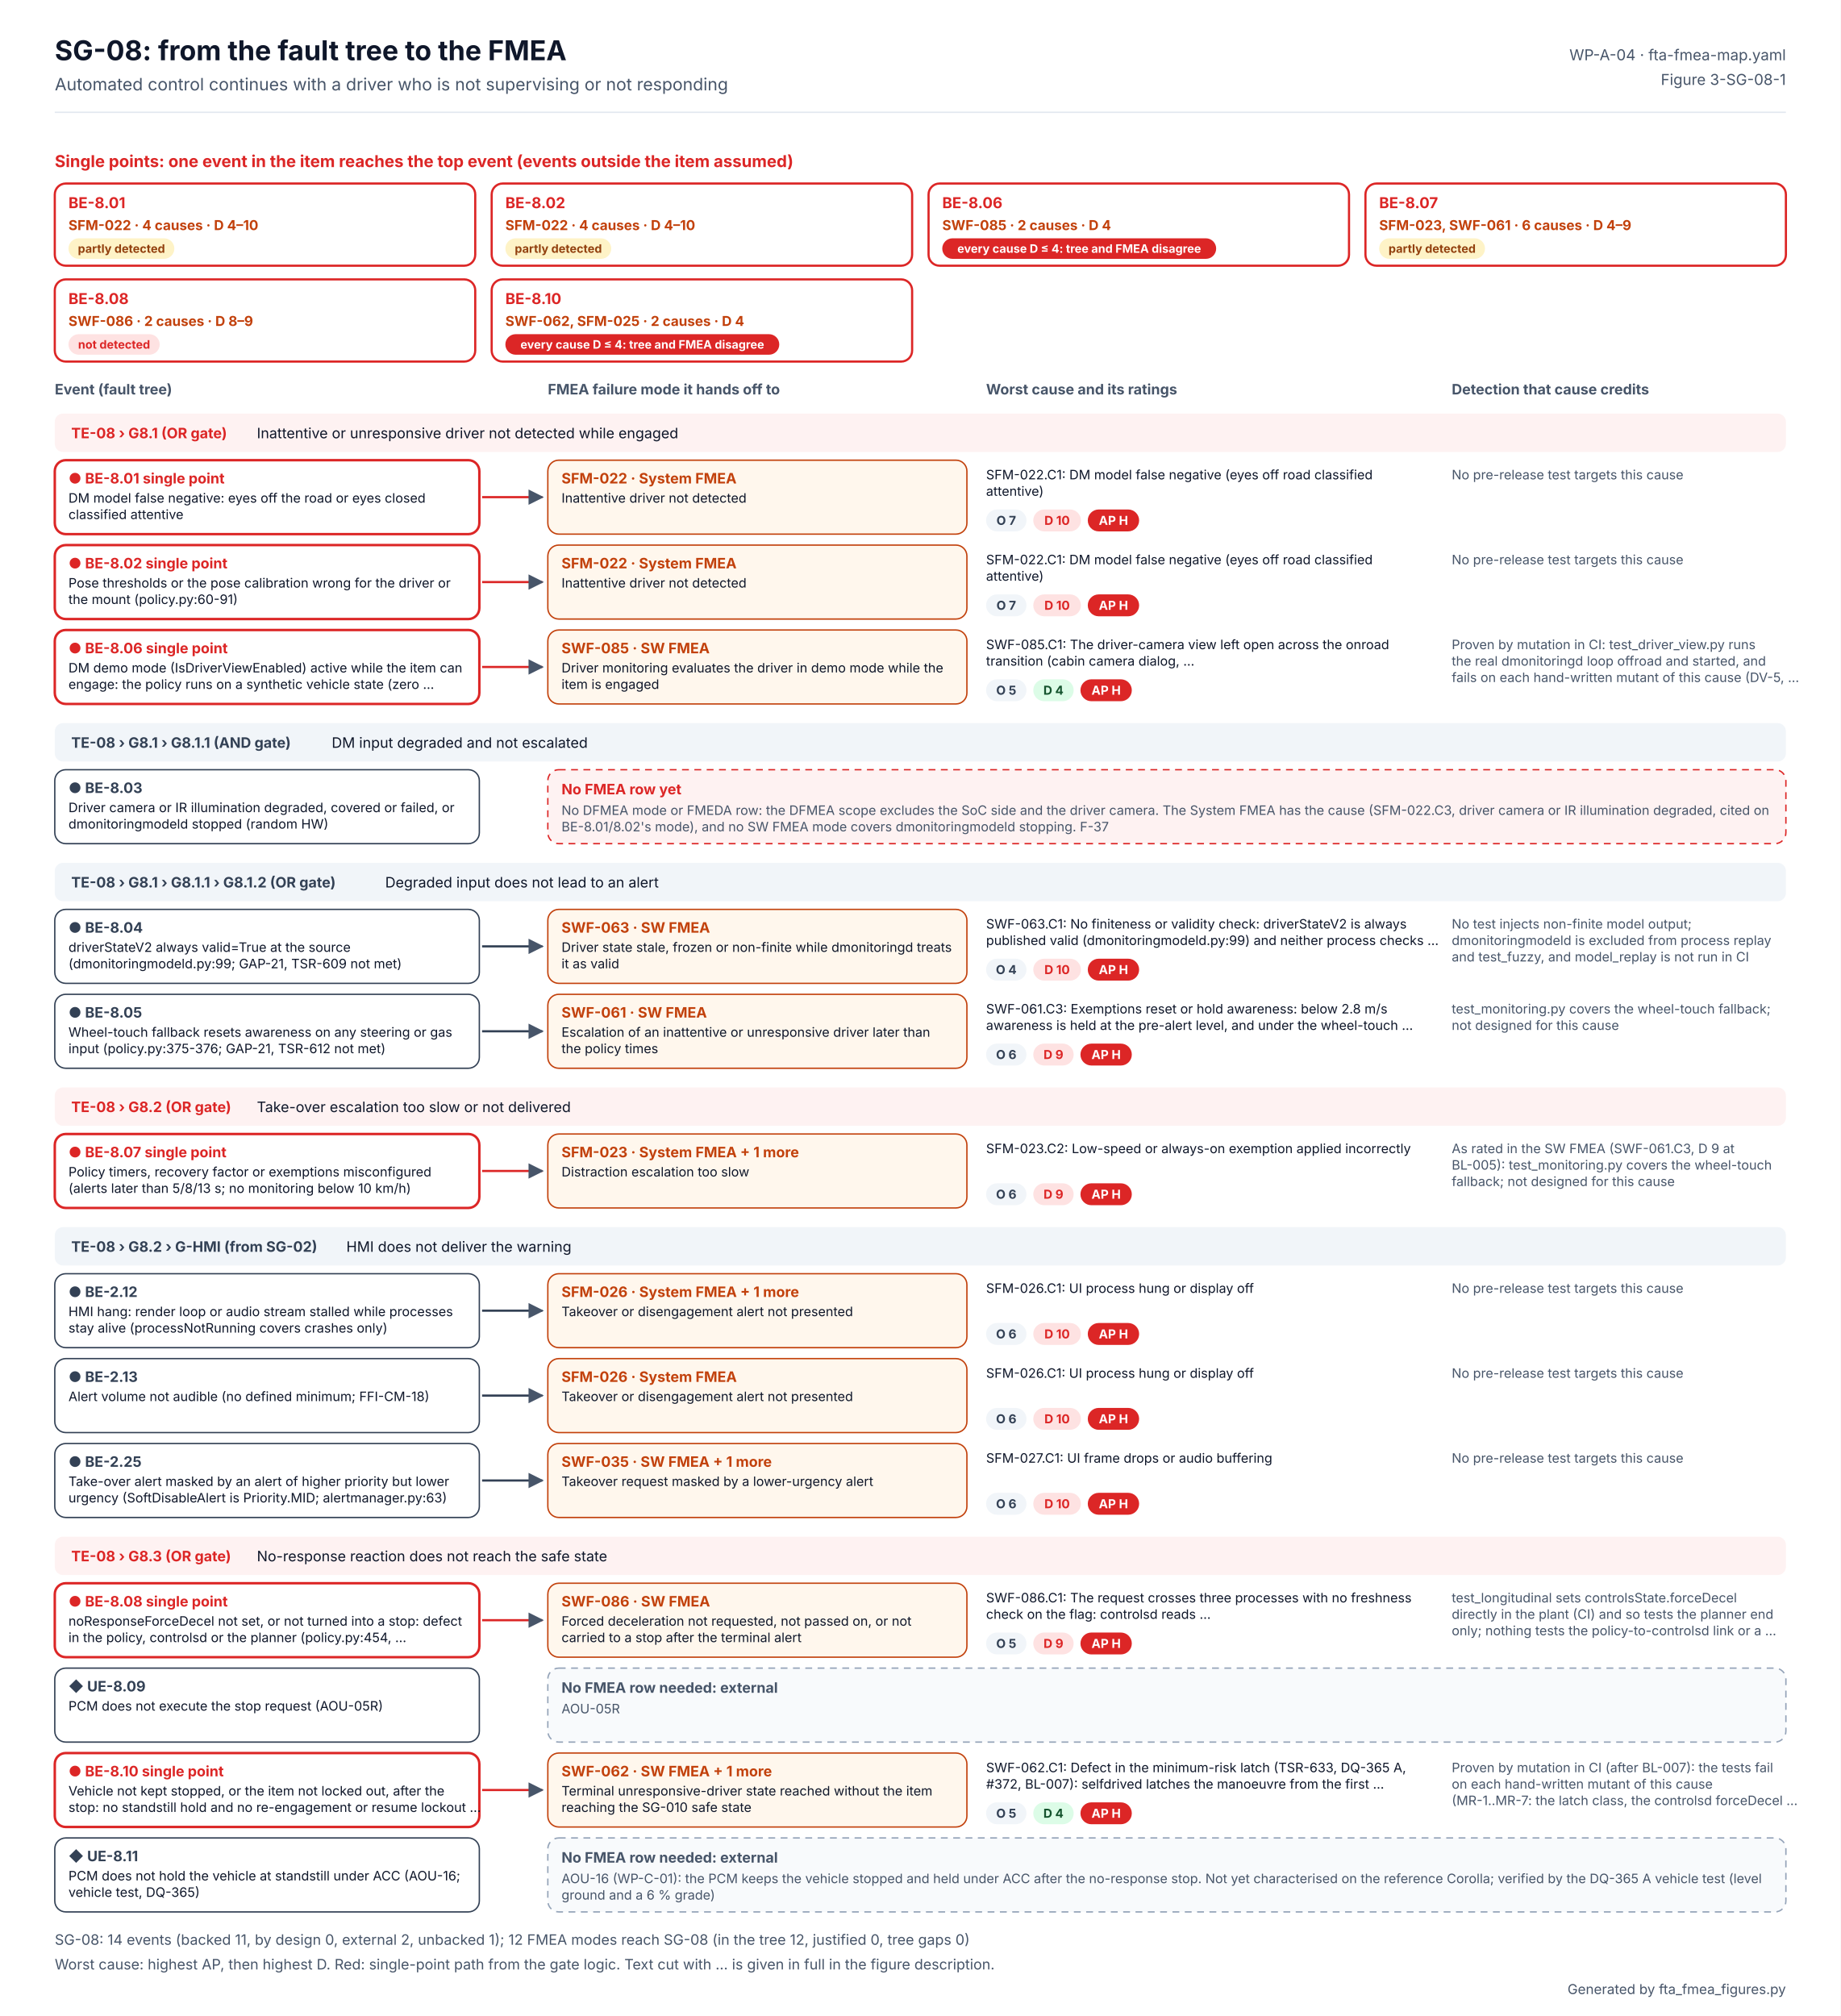
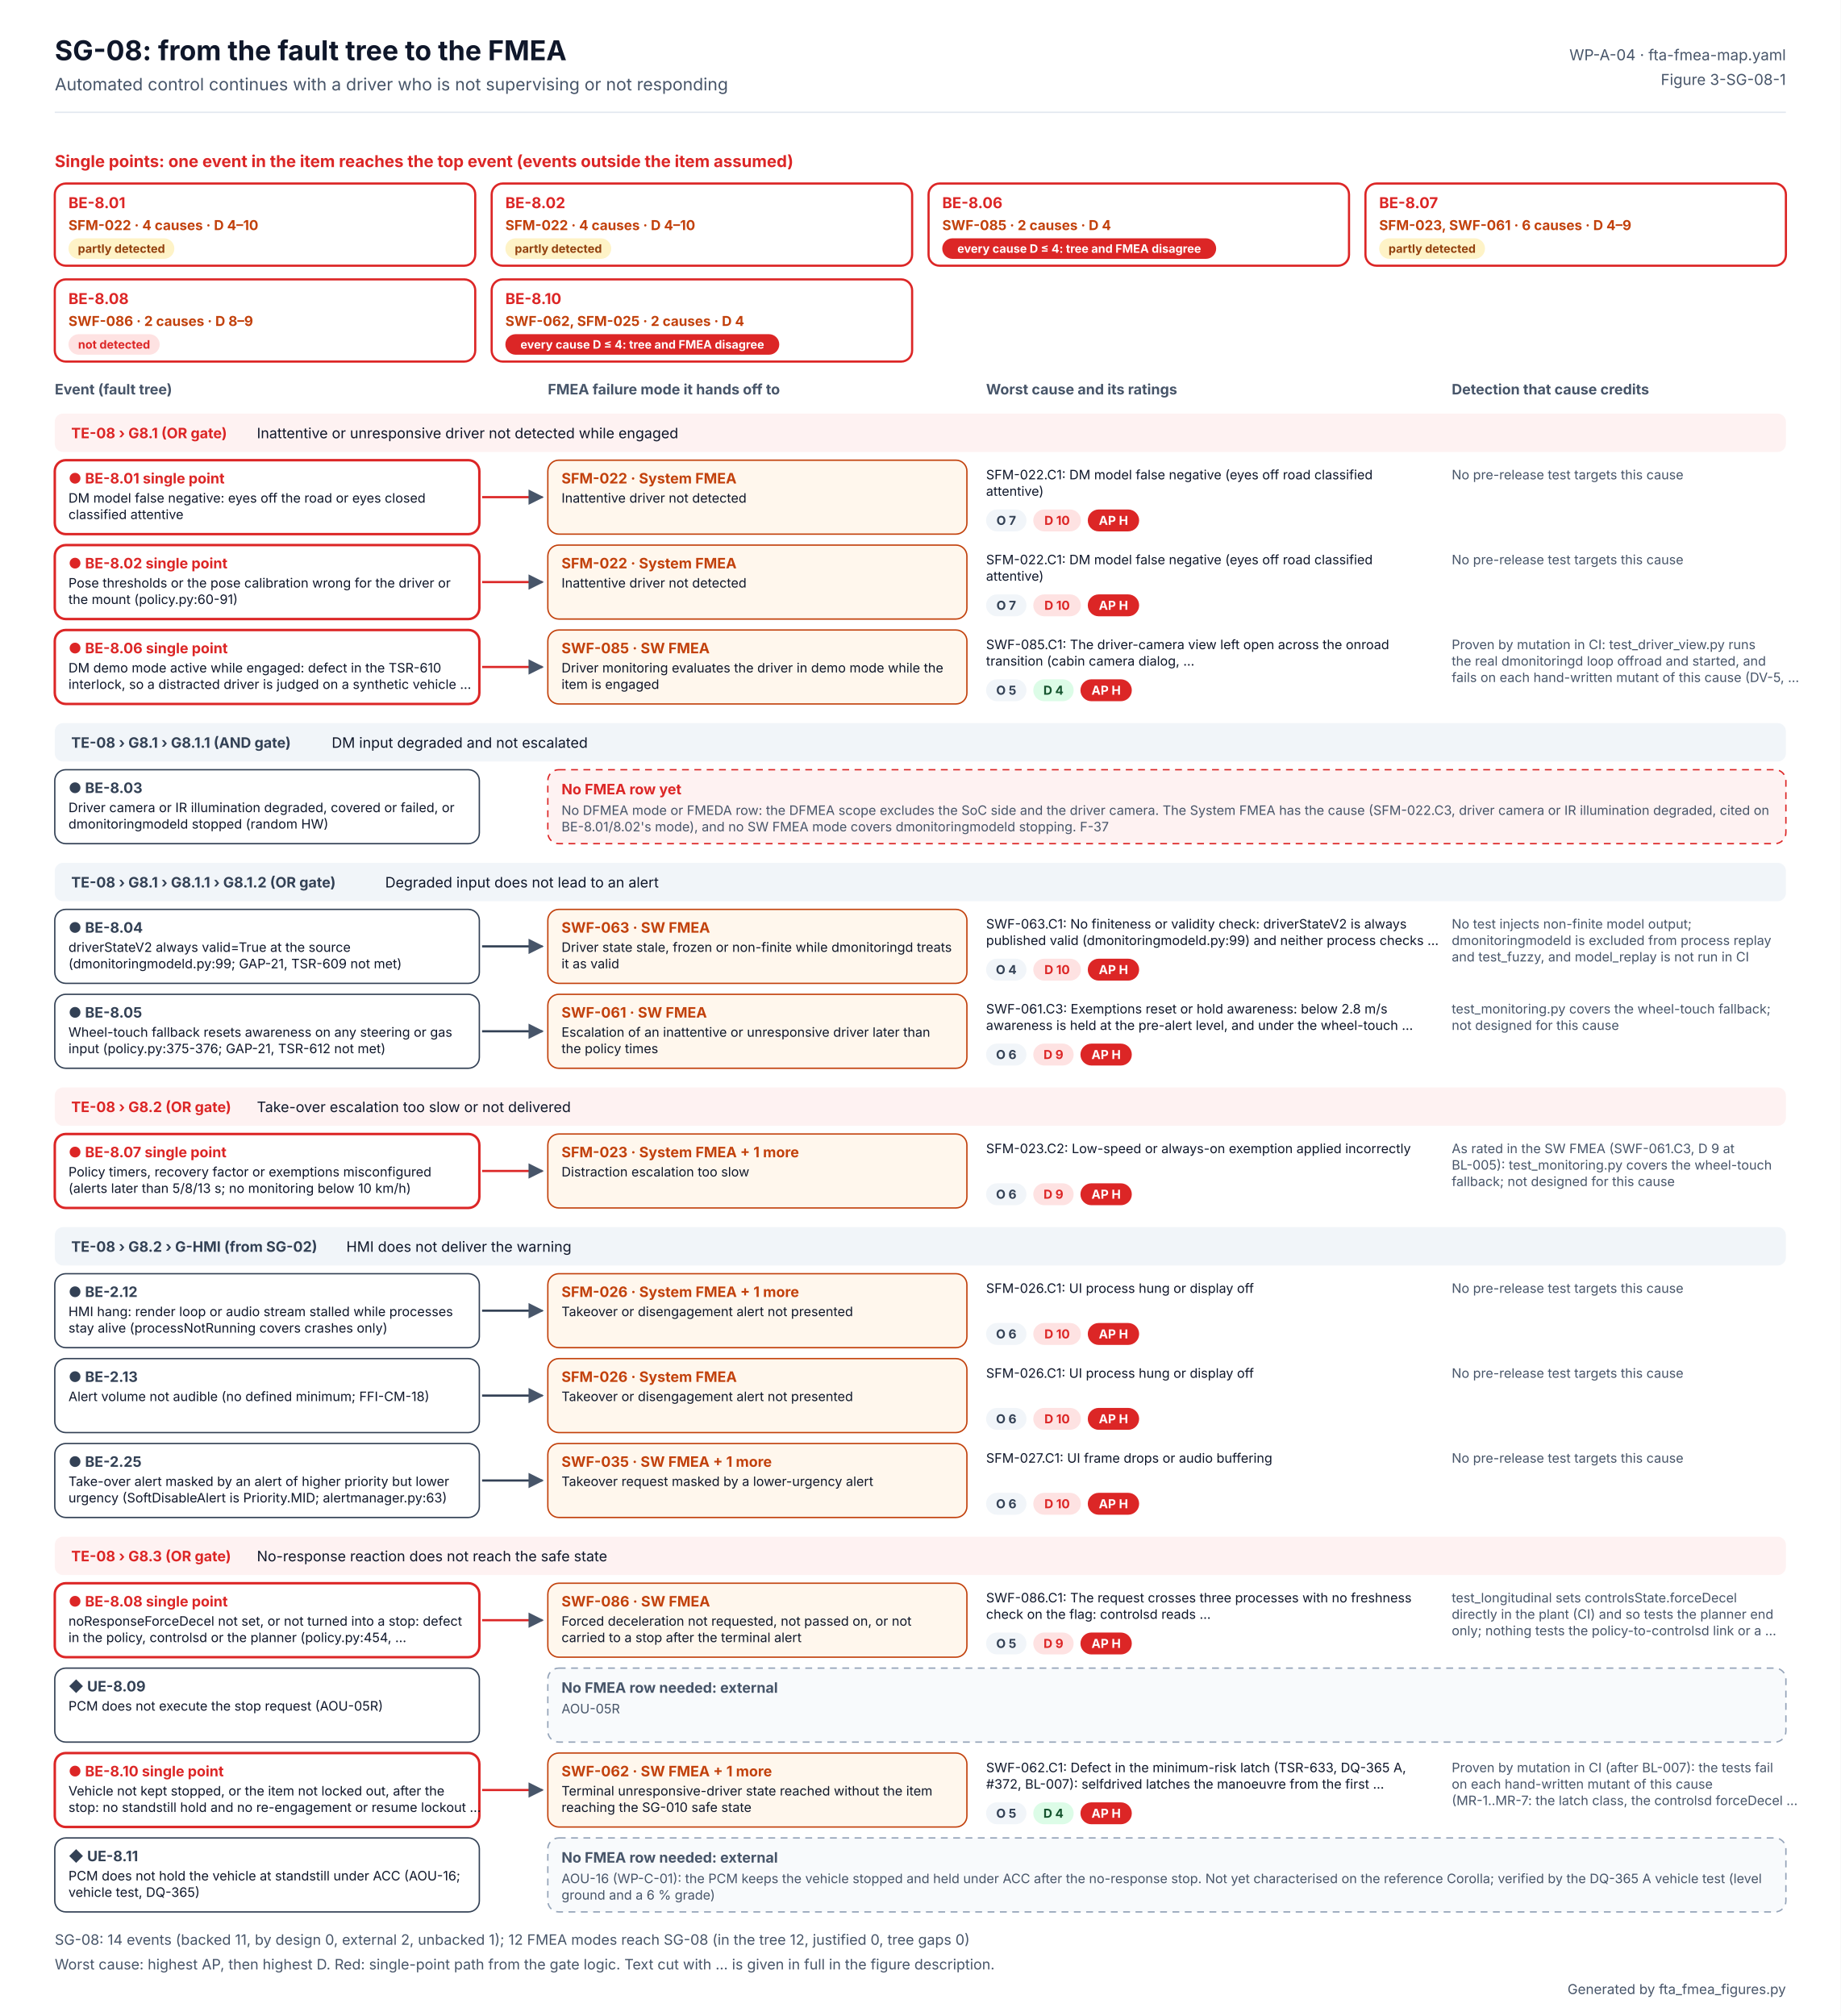
<svg xmlns="http://www.w3.org/2000/svg" width="1344" height="1472" viewBox="0 0 1344 1472" font-family="Inter, 'Segoe UI', Helvetica, Arial, sans-serif" role="img" aria-labelledby="t d">
  <defs>
    <marker id="ab" viewBox="0 0 10 10" refX="9" refY="5" markerWidth="7" markerHeight="7" orient="auto">
      <path d="M0 0L10 5L0 10z" fill="#2563EB" />
    </marker>
    <marker id="ao" viewBox="0 0 10 10" refX="9" refY="5" markerWidth="7" markerHeight="7" orient="auto">
      <path d="M0 0L10 5L0 10z" fill="#C2410C" />
    </marker>
    <marker id="ag" viewBox="0 0 10 10" refX="9" refY="5" markerWidth="7" markerHeight="7" orient="auto">
      <path d="M0 0L10 5L0 10z" fill="#475569" />
    </marker>
  </defs>
  <rect width="1344" height="1472" fill="#FFFFFF" />
  <text x="40" y="44" font-size="20" fill="#0F172A" font-weight="700">SG-08: from the fault tree to the FMEA</text>
  <text x="40" y="66" font-size="12.5" fill="#475569">Automated control continues with a driver who is not supervising or not responding</text>
  <text x="1304" y="44" font-size="11" fill="#475569" text-anchor="end">WP-A-04 · fta-fmea-map.yaml</text>
  <text x="1304" y="62" font-size="11" fill="#475569" text-anchor="end">Figure 3-SG-08-1</text>
  <line x1="40" y1="82" x2="1304" y2="82" stroke="#E2E8F0" />
  <text x="40" y="122" font-size="12" fill="#DC2626" font-weight="700">Single points: one event in the item reaches the top event (events outside the item assumed)</text>
  <rect x="40" y="134" width="307" height="60" rx="8" fill="#FFFFFF" stroke="#DC2626" stroke-width="1.6" />
  <text x="50" y="152" font-size="11" fill="#DC2626" font-weight="700">BE-8.01</text>
  <text x="50" y="168" font-size="10" fill="#C2410C" font-weight="700">SFM-022 · 4 causes · D 4–10</text>
  <rect x="50" y="174" width="77.3" height="15" rx="7.5" fill="#FEF3C7" />
  <text x="88.67" y="184.56" font-size="8.5" fill="#92400E" font-weight="700" text-anchor="middle">partly detected</text>
  <rect x="359" y="134" width="307" height="60" rx="8" fill="#FFFFFF" stroke="#DC2626" stroke-width="1.6" />
  <text x="369" y="152" font-size="11" fill="#DC2626" font-weight="700">BE-8.02</text>
  <text x="369" y="168" font-size="10" fill="#C2410C" font-weight="700">SFM-022 · 4 causes · D 4–10</text>
  <rect x="369" y="174" width="77.3" height="15" rx="7.5" fill="#FEF3C7" />
  <text x="407.67" y="184.56" font-size="8.5" fill="#92400E" font-weight="700" text-anchor="middle">partly detected</text>
  <rect x="678" y="134" width="307" height="60" rx="8" fill="#FFFFFF" stroke="#DC2626" stroke-width="1.6" />
  <text x="688" y="152" font-size="11" fill="#DC2626" font-weight="700">BE-8.06</text>
  <text x="688" y="168" font-size="10" fill="#C2410C" font-weight="700">SWF-085 · 2 causes · D 4</text>
  <rect x="688" y="174" width="200.0" height="15" rx="7.5" fill="#DC2626" />
  <text x="787.983" y="184.56" font-size="8.5" fill="#FFFFFF" font-weight="700" text-anchor="middle">every cause D ≤ 4: tree and FMEA disagree</text>
  <rect x="997" y="134" width="307" height="60" rx="8" fill="#FFFFFF" stroke="#DC2626" stroke-width="1.6" />
  <text x="1007" y="152" font-size="11" fill="#DC2626" font-weight="700">BE-8.07</text>
  <text x="1007" y="168" font-size="10" fill="#C2410C" font-weight="700">SFM-023, SWF-061 · 6 causes · D 4–9</text>
  <rect x="1007" y="174" width="77.3" height="15" rx="7.5" fill="#FEF3C7" />
  <text x="1045.67" y="184.56" font-size="8.5" fill="#92400E" font-weight="700" text-anchor="middle">partly detected</text>
  <rect x="40" y="204" width="307" height="60" rx="8" fill="#FFFFFF" stroke="#DC2626" stroke-width="1.6" />
  <text x="50" y="222" font-size="11" fill="#DC2626" font-weight="700">BE-8.08</text>
  <text x="50" y="238" font-size="10" fill="#C2410C" font-weight="700">SWF-086 · 2 causes · D 8–9</text>
  <rect x="50" y="244" width="66.6" height="15" rx="7.5" fill="#FEE2E2" />
  <text x="83.309" y="254.56" font-size="8.5" fill="#DC2626" font-weight="700" text-anchor="middle">not detected</text>
  <rect x="359" y="204" width="307" height="60" rx="8" fill="#FFFFFF" stroke="#DC2626" stroke-width="1.6" />
  <text x="369" y="222" font-size="11" fill="#DC2626" font-weight="700">BE-8.10</text>
  <text x="369" y="238" font-size="10" fill="#C2410C" font-weight="700">SWF-062, SFM-025 · 2 causes · D 4</text>
  <rect x="369" y="244" width="200.0" height="15" rx="7.5" fill="#DC2626" />
  <text x="468.983" y="254.56" font-size="8.5" fill="#FFFFFF" font-weight="700" text-anchor="middle">every cause D ≤ 4: tree and FMEA disagree</text>
  <text x="40" y="288" font-size="10.5" fill="#475569" font-weight="700">Event (fault tree)</text>
  <text x="400" y="288" font-size="10.5" fill="#475569" font-weight="700">FMEA failure mode it hands off to</text>
  <text x="720" y="288" font-size="10.5" fill="#475569" font-weight="700">Worst cause and its ratings</text>
  <text x="1060" y="288" font-size="10.5" fill="#475569" font-weight="700">Detection that cause credits</text>
  <rect x="40" y="302" width="1264" height="28" rx="6" fill="#FEF2F2" />
  <text x="52" y="320" font-size="10.5" fill="#DC2626" font-weight="700">TE-08 › G8.1 (OR gate)</text>
  <text x="187.543" y="320" font-size="10.5" fill="#0F172A">Inattentive or unresponsive driver not detected while engaged</text>
  <rect x="40" y="336" width="310" height="54" rx="8" fill="#FFFFFF" stroke="#DC2626" stroke-width="1.8" />
  <text x="50" y="353" font-size="10.5" fill="#DC2626" font-weight="700">● BE-8.01  single point</text>
  <text x="50" y="367" font-size="9.5" fill="#0F172A">DM model false negative: eyes off the road or eyes closed</text>
  <text x="50" y="379" font-size="9.5" fill="#0F172A">classified attentive</text>
  <g>
    <animate attributeName="opacity" values="0.2;0.2;1;1" keyTimes="0;0.08;0.14;1" dur="6s" repeatCount="indefinite" />
    <path d="M352 363 H396" stroke="#DC2626" stroke-width="1.6" marker-end="url(#ag)" />
    <rect x="400" y="336" width="306" height="54" rx="8" fill="#FFF7ED" stroke="#C2410C" />
    <text x="410" y="353" font-size="10.5" fill="#C2410C" font-weight="700">SFM-022 · System FMEA</text>
    <text x="410" y="367" font-size="9.5" fill="#0F172A">Inattentive driver not detected</text>
    <text x="720" y="350" font-size="9.5" fill="#0F172A">SFM-022.C1: DM model false negative (eyes off road classified</text>
    <text x="720" y="362" font-size="9.5" fill="#0F172A">attentive)</text>
    <rect x="720" y="372" width="29.5" height="16" rx="8" fill="#F1F5F9" />
    <text x="734.727" y="383.24" font-size="9" fill="#334155" font-weight="700" text-anchor="middle">O 7</text>
    <rect x="754.455" y="372" width="34.8" height="16" rx="8" fill="#FEE2E2" />
    <text x="771.853" y="383.24" font-size="9" fill="#DC2626" font-weight="700" text-anchor="middle">D 10</text>
    <rect x="794.252" y="372" width="37.5" height="16" rx="8" fill="#DC2626" />
    <text x="812.986" y="383.24" font-size="9" fill="#FFFFFF" font-weight="700" text-anchor="middle">AP H</text>
    <text x="1060" y="350" font-size="9.5" fill="#475569">No pre-release test targets this cause</text>
  </g>
  <rect x="40" y="398" width="310" height="54" rx="8" fill="#FFFFFF" stroke="#DC2626" stroke-width="1.8" />
  <text x="50" y="415" font-size="10.5" fill="#DC2626" font-weight="700">● BE-8.02  single point</text>
  <text x="50" y="429" font-size="9.5" fill="#0F172A">Pose thresholds or the pose calibration wrong for the driver or</text>
  <text x="50" y="441" font-size="9.5" fill="#0F172A">the mount (policy.py:60-91)</text>
  <g>
    <animate attributeName="opacity" values="0.2;0.2;1;1" keyTimes="0;0.20;0.26;1" dur="6s" repeatCount="indefinite" />
    <path d="M352 425 H396" stroke="#DC2626" stroke-width="1.6" marker-end="url(#ag)" />
    <rect x="400" y="398" width="306" height="54" rx="8" fill="#FFF7ED" stroke="#C2410C" />
    <text x="410" y="415" font-size="10.5" fill="#C2410C" font-weight="700">SFM-022 · System FMEA</text>
    <text x="410" y="429" font-size="9.5" fill="#0F172A">Inattentive driver not detected</text>
    <text x="720" y="412" font-size="9.5" fill="#0F172A">SFM-022.C1: DM model false negative (eyes off road classified</text>
    <text x="720" y="424" font-size="9.5" fill="#0F172A">attentive)</text>
    <rect x="720" y="434" width="29.5" height="16" rx="8" fill="#F1F5F9" />
    <text x="734.727" y="445.24" font-size="9" fill="#334155" font-weight="700" text-anchor="middle">O 7</text>
    <rect x="754.455" y="434" width="34.8" height="16" rx="8" fill="#FEE2E2" />
    <text x="771.853" y="445.24" font-size="9" fill="#DC2626" font-weight="700" text-anchor="middle">D 10</text>
    <rect x="794.252" y="434" width="37.5" height="16" rx="8" fill="#DC2626" />
    <text x="812.986" y="445.24" font-size="9" fill="#FFFFFF" font-weight="700" text-anchor="middle">AP H</text>
    <text x="1060" y="412" font-size="9.5" fill="#475569">No pre-release test targets this cause</text>
  </g>
  <rect x="40" y="460" width="310" height="54" rx="8" fill="#FFFFFF" stroke="#DC2626" stroke-width="1.8" />
  <text x="50" y="477" font-size="10.5" fill="#DC2626" font-weight="700">● BE-8.06  single point</text>
-   <text x="50" y="491" font-size="9.5" fill="#0F172A">DM demo mode (IsDriverViewEnabled) active while the item can</text>
-   <text x="50" y="503" font-size="9.5" fill="#0F172A">engage: the policy runs on a synthetic vehicle state (zero …</text>
+   <text x="50" y="491" font-size="9.5" fill="#0F172A">DM demo mode active while engaged: defect in the TSR-610</text>
+   <text x="50" y="503" font-size="9.5" fill="#0F172A">interlock, so a distracted driver is judged on a synthetic vehicle …</text>
  <g>
    <animate attributeName="opacity" values="0.2;0.2;1;1" keyTimes="0;0.32;0.38;1" dur="6s" repeatCount="indefinite" />
    <path d="M352 487 H396" stroke="#DC2626" stroke-width="1.6" marker-end="url(#ag)" />
    <rect x="400" y="460" width="306" height="54" rx="8" fill="#FFF7ED" stroke="#C2410C" />
    <text x="410" y="477" font-size="10.5" fill="#C2410C" font-weight="700">SWF-085 · SW FMEA</text>
    <text x="410" y="491" font-size="9.5" fill="#0F172A">Driver monitoring evaluates the driver in demo mode while the</text>
    <text x="410" y="503" font-size="9.5" fill="#0F172A">item is engaged</text>
    <text x="720" y="474" font-size="9.5" fill="#0F172A">SWF-085.C1: The driver-camera view left open across the onroad</text>
    <text x="720" y="486" font-size="9.5" fill="#0F172A">transition (cabin camera dialog, …</text>
    <rect x="720" y="496" width="29.5" height="16" rx="8" fill="#F1F5F9" />
    <text x="734.727" y="507.24" font-size="9" fill="#334155" font-weight="700" text-anchor="middle">O 5</text>
    <rect x="754.455" y="496" width="29.5" height="16" rx="8" fill="#DCFCE7" />
    <text x="769.182" y="507.24" font-size="9" fill="#14532D" font-weight="700" text-anchor="middle">D 4</text>
    <rect x="788.91" y="496" width="37.5" height="16" rx="8" fill="#DC2626" />
    <text x="807.644" y="507.24" font-size="9" fill="#FFFFFF" font-weight="700" text-anchor="middle">AP H</text>
    <text x="1060" y="474" font-size="9.5" fill="#475569">Proven by mutation in CI: test_driver_view.py runs</text>
    <text x="1060" y="486" font-size="9.5" fill="#475569">the real dmonitoringd loop offroad and started, and</text>
    <text x="1060" y="498" font-size="9.5" fill="#475569">fails on each hand-written mutant of this cause (DV-5, …</text>
  </g>
  <rect x="40" y="528" width="1264" height="28" rx="6" fill="#F1F5F9" />
  <text x="52" y="546" font-size="10.5" fill="#334155" font-weight="700">TE-08 › G8.1 › G8.1.1 (AND gate)</text>
  <text x="242.191" y="546" font-size="10.5" fill="#0F172A">DM input degraded and not escalated</text>
  <rect x="40" y="562" width="310" height="54" rx="8" fill="#FFFFFF" stroke="#334155" stroke-width="1" />
  <text x="50" y="579" font-size="10.5" fill="#334155" font-weight="700">● BE-8.03</text>
  <text x="50" y="593" font-size="9.5" fill="#0F172A">Driver camera or IR illumination degraded, covered or failed, or</text>
  <text x="50" y="605" font-size="9.5" fill="#0F172A">dmonitoringmodeld stopped (random HW)</text>
  <g>
    <animate attributeName="opacity" values="0.2;0.2;1;1" keyTimes="0;0.44;0.50;1" dur="6s" repeatCount="indefinite" />
    <rect x="400" y="562" width="904" height="54" rx="8" fill="#FEF2F2" stroke="#DC2626" stroke-dasharray="5 4" />
    <text x="410" y="580" font-size="10.5" fill="#DC2626" font-weight="700">No FMEA row yet</text>
    <text x="410" y="595" font-size="9.5" fill="#475569">No DFMEA mode or FMEDA row: the DFMEA scope excludes the SoC side and the driver camera. The System FMEA has the cause (SFM-022.C3, driver camera or IR illumination degraded, cited on</text>
    <text x="410" y="607" font-size="9.5" fill="#475569">BE-8.01/8.02's mode), and no SW FMEA mode covers dmonitoringmodeld stopping. F-37</text>
  </g>
  <rect x="40" y="630" width="1264" height="28" rx="6" fill="#F1F5F9" />
  <text x="52" y="648" font-size="10.5" fill="#334155" font-weight="700">TE-08 › G8.1 › G8.1.1 › G8.1.2 (OR gate)</text>
  <text x="281.258" y="648" font-size="10.5" fill="#0F172A">Degraded input does not lead to an alert</text>
  <rect x="40" y="664" width="310" height="54" rx="8" fill="#FFFFFF" stroke="#334155" stroke-width="1" />
  <text x="50" y="681" font-size="10.5" fill="#334155" font-weight="700">● BE-8.04</text>
  <text x="50" y="695" font-size="9.5" fill="#0F172A">driverStateV2 always valid=True at the source</text>
  <text x="50" y="707" font-size="9.5" fill="#0F172A">(dmonitoringmodeld.py:99; GAP-21, TSR-609 not met)</text>
  <g>
    <animate attributeName="opacity" values="0.2;0.2;1;1" keyTimes="0;0.56;0.62;1" dur="6s" repeatCount="indefinite" />
    <path d="M352 691 H396" stroke="#334155" stroke-width="1.6" marker-end="url(#ag)" />
    <rect x="400" y="664" width="306" height="54" rx="8" fill="#FFF7ED" stroke="#C2410C" />
    <text x="410" y="681" font-size="10.5" fill="#C2410C" font-weight="700">SWF-063 · SW FMEA</text>
    <text x="410" y="695" font-size="9.5" fill="#0F172A">Driver state stale, frozen or non-finite while dmonitoringd treats</text>
    <text x="410" y="707" font-size="9.5" fill="#0F172A">it as valid</text>
    <text x="720" y="678" font-size="9.5" fill="#0F172A">SWF-063.C1: No finiteness or validity check: driverStateV2 is always</text>
    <text x="720" y="690" font-size="9.5" fill="#0F172A">published valid (dmonitoringmodeld.py:99) and neither process checks …</text>
    <rect x="720" y="700" width="29.5" height="16" rx="8" fill="#F1F5F9" />
    <text x="734.727" y="711.24" font-size="9" fill="#334155" font-weight="700" text-anchor="middle">O 4</text>
    <rect x="754.455" y="700" width="34.8" height="16" rx="8" fill="#FEE2E2" />
    <text x="771.853" y="711.24" font-size="9" fill="#DC2626" font-weight="700" text-anchor="middle">D 10</text>
    <rect x="794.252" y="700" width="37.5" height="16" rx="8" fill="#DC2626" />
    <text x="812.986" y="711.24" font-size="9" fill="#FFFFFF" font-weight="700" text-anchor="middle">AP H</text>
    <text x="1060" y="678" font-size="9.5" fill="#475569">No test injects non-finite model output;</text>
    <text x="1060" y="690" font-size="9.5" fill="#475569">dmonitoringmodeld is excluded from process replay</text>
    <text x="1060" y="702" font-size="9.5" fill="#475569">and test_fuzzy, and model_replay is not run in CI</text>
  </g>
  <rect x="40" y="726" width="310" height="54" rx="8" fill="#FFFFFF" stroke="#334155" stroke-width="1" />
  <text x="50" y="743" font-size="10.5" fill="#334155" font-weight="700">● BE-8.05</text>
  <text x="50" y="757" font-size="9.5" fill="#0F172A">Wheel-touch fallback resets awareness on any steering or gas</text>
  <text x="50" y="769" font-size="9.5" fill="#0F172A">input (policy.py:375-376; GAP-21, TSR-612 not met)</text>
  <g>
    <animate attributeName="opacity" values="0.2;0.2;1;1" keyTimes="0;0.68;0.74;1" dur="6s" repeatCount="indefinite" />
    <path d="M352 753 H396" stroke="#334155" stroke-width="1.6" marker-end="url(#ag)" />
    <rect x="400" y="726" width="306" height="54" rx="8" fill="#FFF7ED" stroke="#C2410C" />
    <text x="410" y="743" font-size="10.5" fill="#C2410C" font-weight="700">SWF-061 · SW FMEA</text>
    <text x="410" y="757" font-size="9.5" fill="#0F172A">Escalation of an inattentive or unresponsive driver later than</text>
    <text x="410" y="769" font-size="9.5" fill="#0F172A">the policy times</text>
    <text x="720" y="740" font-size="9.5" fill="#0F172A">SWF-061.C3: Exemptions reset or hold awareness: below 2.8 m/s</text>
    <text x="720" y="752" font-size="9.5" fill="#0F172A">awareness is held at the pre-alert level, and under the wheel-touch …</text>
    <rect x="720" y="762" width="29.5" height="16" rx="8" fill="#F1F5F9" />
    <text x="734.727" y="773.24" font-size="9" fill="#334155" font-weight="700" text-anchor="middle">O 6</text>
    <rect x="754.455" y="762" width="29.5" height="16" rx="8" fill="#FEE2E2" />
    <text x="769.182" y="773.24" font-size="9" fill="#DC2626" font-weight="700" text-anchor="middle">D 9</text>
    <rect x="788.91" y="762" width="37.5" height="16" rx="8" fill="#DC2626" />
    <text x="807.644" y="773.24" font-size="9" fill="#FFFFFF" font-weight="700" text-anchor="middle">AP H</text>
    <text x="1060" y="740" font-size="9.5" fill="#475569">test_monitoring.py covers the wheel-touch fallback;</text>
    <text x="1060" y="752" font-size="9.5" fill="#475569">not designed for this cause</text>
  </g>
  <rect x="40" y="794" width="1264" height="28" rx="6" fill="#FEF2F2" />
  <text x="52" y="812" font-size="10.5" fill="#DC2626" font-weight="700">TE-08 › G8.2 (OR gate)</text>
  <text x="187.543" y="812" font-size="10.5" fill="#0F172A">Take-over escalation too slow or not delivered</text>
  <rect x="40" y="828" width="310" height="54" rx="8" fill="#FFFFFF" stroke="#DC2626" stroke-width="1.8" />
  <text x="50" y="845" font-size="10.5" fill="#DC2626" font-weight="700">● BE-8.07  single point</text>
  <text x="50" y="859" font-size="9.5" fill="#0F172A">Policy timers, recovery factor or exemptions misconfigured</text>
  <text x="50" y="871" font-size="9.5" fill="#0F172A">(alerts later than 5/8/13 s; no monitoring below 10 km/h)</text>
  <g>
    <animate attributeName="opacity" values="0.2;0.2;1;1" keyTimes="0;0.08;0.14;1" dur="6s" repeatCount="indefinite" />
    <path d="M352 855 H396" stroke="#DC2626" stroke-width="1.6" marker-end="url(#ag)" />
    <rect x="400" y="828" width="306" height="54" rx="8" fill="#FFF7ED" stroke="#C2410C" />
    <text x="410" y="845" font-size="10.5" fill="#C2410C" font-weight="700">SFM-023 · System FMEA  + 1 more</text>
    <text x="410" y="859" font-size="9.5" fill="#0F172A">Distraction escalation too slow</text>
    <text x="720" y="842" font-size="9.5" fill="#0F172A">SFM-023.C2: Low-speed or always-on exemption applied incorrectly</text>
    <rect x="720" y="864" width="29.5" height="16" rx="8" fill="#F1F5F9" />
    <text x="734.727" y="875.24" font-size="9" fill="#334155" font-weight="700" text-anchor="middle">O 6</text>
    <rect x="754.455" y="864" width="29.5" height="16" rx="8" fill="#FEE2E2" />
    <text x="769.182" y="875.24" font-size="9" fill="#DC2626" font-weight="700" text-anchor="middle">D 9</text>
    <rect x="788.91" y="864" width="37.5" height="16" rx="8" fill="#DC2626" />
    <text x="807.644" y="875.24" font-size="9" fill="#FFFFFF" font-weight="700" text-anchor="middle">AP H</text>
    <text x="1060" y="842" font-size="9.5" fill="#475569">As rated in the SW FMEA (SWF-061.C3, D 9 at</text>
    <text x="1060" y="854" font-size="9.5" fill="#475569">BL-005): test_monitoring.py covers the wheel-touch</text>
    <text x="1060" y="866" font-size="9.5" fill="#475569">fallback; not designed for this cause</text>
  </g>
  <rect x="40" y="896" width="1264" height="28" rx="6" fill="#F1F5F9" />
  <text x="52" y="914" font-size="10.5" fill="#334155" font-weight="700">TE-08 › G8.2 › G-HMI (from SG-02)</text>
  <text x="252.876" y="914" font-size="10.5" fill="#0F172A">HMI does not deliver the warning</text>
  <rect x="40" y="930" width="310" height="54" rx="8" fill="#FFFFFF" stroke="#334155" stroke-width="1" />
  <text x="50" y="947" font-size="10.5" fill="#334155" font-weight="700">● BE-2.12</text>
  <text x="50" y="961" font-size="9.5" fill="#0F172A">HMI hang: render loop or audio stream stalled while processes</text>
  <text x="50" y="973" font-size="9.5" fill="#0F172A">stay alive (processNotRunning covers crashes only)</text>
  <g>
    <animate attributeName="opacity" values="0.2;0.2;1;1" keyTimes="0;0.20;0.26;1" dur="6s" repeatCount="indefinite" />
    <path d="M352 957 H396" stroke="#334155" stroke-width="1.6" marker-end="url(#ag)" />
    <rect x="400" y="930" width="306" height="54" rx="8" fill="#FFF7ED" stroke="#C2410C" />
    <text x="410" y="947" font-size="10.5" fill="#C2410C" font-weight="700">SFM-026 · System FMEA  + 1 more</text>
    <text x="410" y="961" font-size="9.5" fill="#0F172A">Takeover or disengagement alert not presented</text>
    <text x="720" y="944" font-size="9.5" fill="#0F172A">SFM-026.C1: UI process hung or display off</text>
    <rect x="720" y="966" width="29.5" height="16" rx="8" fill="#F1F5F9" />
    <text x="734.727" y="977.24" font-size="9" fill="#334155" font-weight="700" text-anchor="middle">O 6</text>
    <rect x="754.455" y="966" width="34.8" height="16" rx="8" fill="#FEE2E2" />
    <text x="771.853" y="977.24" font-size="9" fill="#DC2626" font-weight="700" text-anchor="middle">D 10</text>
    <rect x="794.252" y="966" width="37.5" height="16" rx="8" fill="#DC2626" />
    <text x="812.986" y="977.24" font-size="9" fill="#FFFFFF" font-weight="700" text-anchor="middle">AP H</text>
    <text x="1060" y="944" font-size="9.5" fill="#475569">No pre-release test targets this cause</text>
  </g>
  <rect x="40" y="992" width="310" height="54" rx="8" fill="#FFFFFF" stroke="#334155" stroke-width="1" />
  <text x="50" y="1009" font-size="10.5" fill="#334155" font-weight="700">● BE-2.13</text>
  <text x="50" y="1023" font-size="9.5" fill="#0F172A">Alert volume not audible (no defined minimum; FFI-CM-18)</text>
  <g>
    <animate attributeName="opacity" values="0.2;0.2;1;1" keyTimes="0;0.32;0.38;1" dur="6s" repeatCount="indefinite" />
    <path d="M352 1019 H396" stroke="#334155" stroke-width="1.6" marker-end="url(#ag)" />
    <rect x="400" y="992" width="306" height="54" rx="8" fill="#FFF7ED" stroke="#C2410C" />
    <text x="410" y="1009" font-size="10.5" fill="#C2410C" font-weight="700">SFM-026 · System FMEA</text>
    <text x="410" y="1023" font-size="9.5" fill="#0F172A">Takeover or disengagement alert not presented</text>
    <text x="720" y="1006" font-size="9.5" fill="#0F172A">SFM-026.C1: UI process hung or display off</text>
    <rect x="720" y="1028" width="29.5" height="16" rx="8" fill="#F1F5F9" />
    <text x="734.727" y="1039.24" font-size="9" fill="#334155" font-weight="700" text-anchor="middle">O 6</text>
    <rect x="754.455" y="1028" width="34.8" height="16" rx="8" fill="#FEE2E2" />
    <text x="771.853" y="1039.24" font-size="9" fill="#DC2626" font-weight="700" text-anchor="middle">D 10</text>
    <rect x="794.252" y="1028" width="37.5" height="16" rx="8" fill="#DC2626" />
    <text x="812.986" y="1039.24" font-size="9" fill="#FFFFFF" font-weight="700" text-anchor="middle">AP H</text>
    <text x="1060" y="1006" font-size="9.5" fill="#475569">No pre-release test targets this cause</text>
  </g>
  <rect x="40" y="1054" width="310" height="54" rx="8" fill="#FFFFFF" stroke="#334155" stroke-width="1" />
  <text x="50" y="1071" font-size="10.5" fill="#334155" font-weight="700">● BE-2.25</text>
  <text x="50" y="1085" font-size="9.5" fill="#0F172A">Take-over alert masked by an alert of higher priority but lower</text>
  <text x="50" y="1097" font-size="9.5" fill="#0F172A">urgency (SoftDisableAlert is Priority.MID; alertmanager.py:63)</text>
  <g>
    <animate attributeName="opacity" values="0.2;0.2;1;1" keyTimes="0;0.44;0.50;1" dur="6s" repeatCount="indefinite" />
    <path d="M352 1081 H396" stroke="#334155" stroke-width="1.6" marker-end="url(#ag)" />
    <rect x="400" y="1054" width="306" height="54" rx="8" fill="#FFF7ED" stroke="#C2410C" />
    <text x="410" y="1071" font-size="10.5" fill="#C2410C" font-weight="700">SWF-035 · SW FMEA  + 1 more</text>
    <text x="410" y="1085" font-size="9.5" fill="#0F172A">Takeover request masked by a lower-urgency alert</text>
    <text x="720" y="1068" font-size="9.5" fill="#0F172A">SFM-027.C1: UI frame drops or audio buffering</text>
    <rect x="720" y="1090" width="29.5" height="16" rx="8" fill="#F1F5F9" />
    <text x="734.727" y="1101.24" font-size="9" fill="#334155" font-weight="700" text-anchor="middle">O 6</text>
    <rect x="754.455" y="1090" width="34.8" height="16" rx="8" fill="#FEE2E2" />
    <text x="771.853" y="1101.24" font-size="9" fill="#DC2626" font-weight="700" text-anchor="middle">D 10</text>
    <rect x="794.252" y="1090" width="37.5" height="16" rx="8" fill="#DC2626" />
    <text x="812.986" y="1101.24" font-size="9" fill="#FFFFFF" font-weight="700" text-anchor="middle">AP H</text>
    <text x="1060" y="1068" font-size="9.5" fill="#475569">No pre-release test targets this cause</text>
  </g>
  <rect x="40" y="1122" width="1264" height="28" rx="6" fill="#FEF2F2" />
  <text x="52" y="1140" font-size="10.5" fill="#DC2626" font-weight="700">TE-08 › G8.3 (OR gate)</text>
  <text x="187.543" y="1140" font-size="10.5" fill="#0F172A">No-response reaction does not reach the safe state</text>
  <rect x="40" y="1156" width="310" height="54" rx="8" fill="#FFFFFF" stroke="#DC2626" stroke-width="1.8" />
  <text x="50" y="1173" font-size="10.5" fill="#DC2626" font-weight="700">● BE-8.08  single point</text>
  <text x="50" y="1187" font-size="9.5" fill="#0F172A">noResponseForceDecel not set, or not turned into a stop: defect</text>
  <text x="50" y="1199" font-size="9.5" fill="#0F172A">in the policy, controlsd or the planner (policy.py:454, …</text>
  <g>
    <animate attributeName="opacity" values="0.2;0.2;1;1" keyTimes="0;0.56;0.62;1" dur="6s" repeatCount="indefinite" />
    <path d="M352 1183 H396" stroke="#DC2626" stroke-width="1.6" marker-end="url(#ag)" />
    <rect x="400" y="1156" width="306" height="54" rx="8" fill="#FFF7ED" stroke="#C2410C" />
    <text x="410" y="1173" font-size="10.5" fill="#C2410C" font-weight="700">SWF-086 · SW FMEA</text>
    <text x="410" y="1187" font-size="9.5" fill="#0F172A">Forced deceleration not requested, not passed on, or not</text>
    <text x="410" y="1199" font-size="9.5" fill="#0F172A">carried to a stop after the terminal alert</text>
    <text x="720" y="1170" font-size="9.5" fill="#0F172A">SWF-086.C1: The request crosses three processes with no freshness</text>
    <text x="720" y="1182" font-size="9.5" fill="#0F172A">check on the flag: controlsd reads …</text>
    <rect x="720" y="1192" width="29.5" height="16" rx="8" fill="#F1F5F9" />
    <text x="734.727" y="1203.24" font-size="9" fill="#334155" font-weight="700" text-anchor="middle">O 5</text>
    <rect x="754.455" y="1192" width="29.5" height="16" rx="8" fill="#FEE2E2" />
    <text x="769.182" y="1203.24" font-size="9" fill="#DC2626" font-weight="700" text-anchor="middle">D 9</text>
    <rect x="788.91" y="1192" width="37.5" height="16" rx="8" fill="#DC2626" />
    <text x="807.644" y="1203.24" font-size="9" fill="#FFFFFF" font-weight="700" text-anchor="middle">AP H</text>
    <text x="1060" y="1170" font-size="9.5" fill="#475569">test_longitudinal sets controlsState.forceDecel</text>
    <text x="1060" y="1182" font-size="9.5" fill="#475569">directly in the plant (CI) and so tests the planner end</text>
    <text x="1060" y="1194" font-size="9.5" fill="#475569">only; nothing tests the policy-to-controlsd link or a …</text>
  </g>
  <rect x="40" y="1218" width="310" height="54" rx="8" fill="#FFFFFF" stroke="#334155" stroke-width="1" />
  <text x="50" y="1235" font-size="10.5" fill="#334155" font-weight="700">◆ UE-8.09</text>
  <text x="50" y="1249" font-size="9.5" fill="#0F172A">PCM does not execute the stop request (AOU-05R)</text>
  <g>
    <animate attributeName="opacity" values="0.2;0.2;1;1" keyTimes="0;0.68;0.74;1" dur="6s" repeatCount="indefinite" />
    <rect x="400" y="1218" width="904" height="54" rx="8" fill="#F8FAFC" stroke="#94A3B8" stroke-dasharray="5 4" />
    <text x="410" y="1236" font-size="10.5" fill="#475569" font-weight="700">No FMEA row needed: external</text>
    <text x="410" y="1251" font-size="9.5" fill="#475569">AOU-05R</text>
  </g>
  <rect x="40" y="1280" width="310" height="54" rx="8" fill="#FFFFFF" stroke="#DC2626" stroke-width="1.8" />
  <text x="50" y="1297" font-size="10.5" fill="#DC2626" font-weight="700">● BE-8.10  single point</text>
  <text x="50" y="1311" font-size="9.5" fill="#0F172A">Vehicle not kept stopped, or the item not locked out, after the</text>
  <text x="50" y="1323" font-size="9.5" fill="#0F172A">stop: no standstill hold and no re-engagement or resume lockout …</text>
  <g>
    <animate attributeName="opacity" values="0.2;0.2;1;1" keyTimes="0;0.08;0.14;1" dur="6s" repeatCount="indefinite" />
    <path d="M352 1307 H396" stroke="#DC2626" stroke-width="1.6" marker-end="url(#ag)" />
    <rect x="400" y="1280" width="306" height="54" rx="8" fill="#FFF7ED" stroke="#C2410C" />
    <text x="410" y="1297" font-size="10.5" fill="#C2410C" font-weight="700">SWF-062 · SW FMEA  + 1 more</text>
    <text x="410" y="1311" font-size="9.5" fill="#0F172A">Terminal unresponsive-driver state reached without the item</text>
    <text x="410" y="1323" font-size="9.5" fill="#0F172A">reaching the SG-010 safe state</text>
    <text x="720" y="1294" font-size="9.5" fill="#0F172A">SWF-062.C1: Defect in the minimum-risk latch (TSR-633, DQ-365 A,</text>
    <text x="720" y="1306" font-size="9.5" fill="#0F172A">#372, BL-007): selfdrived latches the manoeuvre from the first …</text>
    <rect x="720" y="1316" width="29.5" height="16" rx="8" fill="#F1F5F9" />
    <text x="734.727" y="1327.24" font-size="9" fill="#334155" font-weight="700" text-anchor="middle">O 5</text>
    <rect x="754.455" y="1316" width="29.5" height="16" rx="8" fill="#DCFCE7" />
    <text x="769.182" y="1327.24" font-size="9" fill="#14532D" font-weight="700" text-anchor="middle">D 4</text>
    <rect x="788.91" y="1316" width="37.5" height="16" rx="8" fill="#DC2626" />
    <text x="807.644" y="1327.24" font-size="9" fill="#FFFFFF" font-weight="700" text-anchor="middle">AP H</text>
    <text x="1060" y="1294" font-size="9.5" fill="#475569">Proven by mutation in CI (after BL-007): the tests fail</text>
    <text x="1060" y="1306" font-size="9.5" fill="#475569">on each hand-written mutant of this cause</text>
    <text x="1060" y="1318" font-size="9.5" fill="#475569">(MR-1..MR-7: the latch class, the controlsd forceDecel …</text>
  </g>
  <rect x="40" y="1342" width="310" height="54" rx="8" fill="#FFFFFF" stroke="#334155" stroke-width="1" />
  <text x="50" y="1359" font-size="10.5" fill="#334155" font-weight="700">◆ UE-8.11</text>
  <text x="50" y="1373" font-size="9.5" fill="#0F172A">PCM does not hold the vehicle at standstill under ACC (AOU-16;</text>
  <text x="50" y="1385" font-size="9.5" fill="#0F172A">vehicle test, DQ-365)</text>
  <g>
    <animate attributeName="opacity" values="0.2;0.2;1;1" keyTimes="0;0.20;0.26;1" dur="6s" repeatCount="indefinite" />
    <rect x="400" y="1342" width="904" height="54" rx="8" fill="#F8FAFC" stroke="#94A3B8" stroke-dasharray="5 4" />
    <text x="410" y="1360" font-size="10.5" fill="#475569" font-weight="700">No FMEA row needed: external</text>
    <text x="410" y="1375" font-size="9.5" fill="#475569">AOU-16 (WP-C-01): the PCM keeps the vehicle stopped and held under ACC after the no-response stop. Not yet characterised on the reference Corolla; verified by the DQ-365 A vehicle test (level</text>
    <text x="410" y="1387" font-size="9.5" fill="#475569">ground and a 6 % grade)</text>
  </g>
  <text x="40" y="1420" font-size="10.5" fill="#475569">SG-08: 14 events (backed 11, by design 0, external 2, unbacked 1); 12 FMEA modes reach SG-08 (in the tree 12, justified 0, tree gaps 0)</text>
  <text x="40" y="1438" font-size="10.5" fill="#475569">Worst cause: highest AP, then highest D. Red: single-point path from the gate logic. Text cut with … is given in full in the figure description.</text>
  <text x="1304" y="1456" font-size="10" fill="#475569" text-anchor="end">Generated by fta_fmea_figures.py</text>
</svg>
